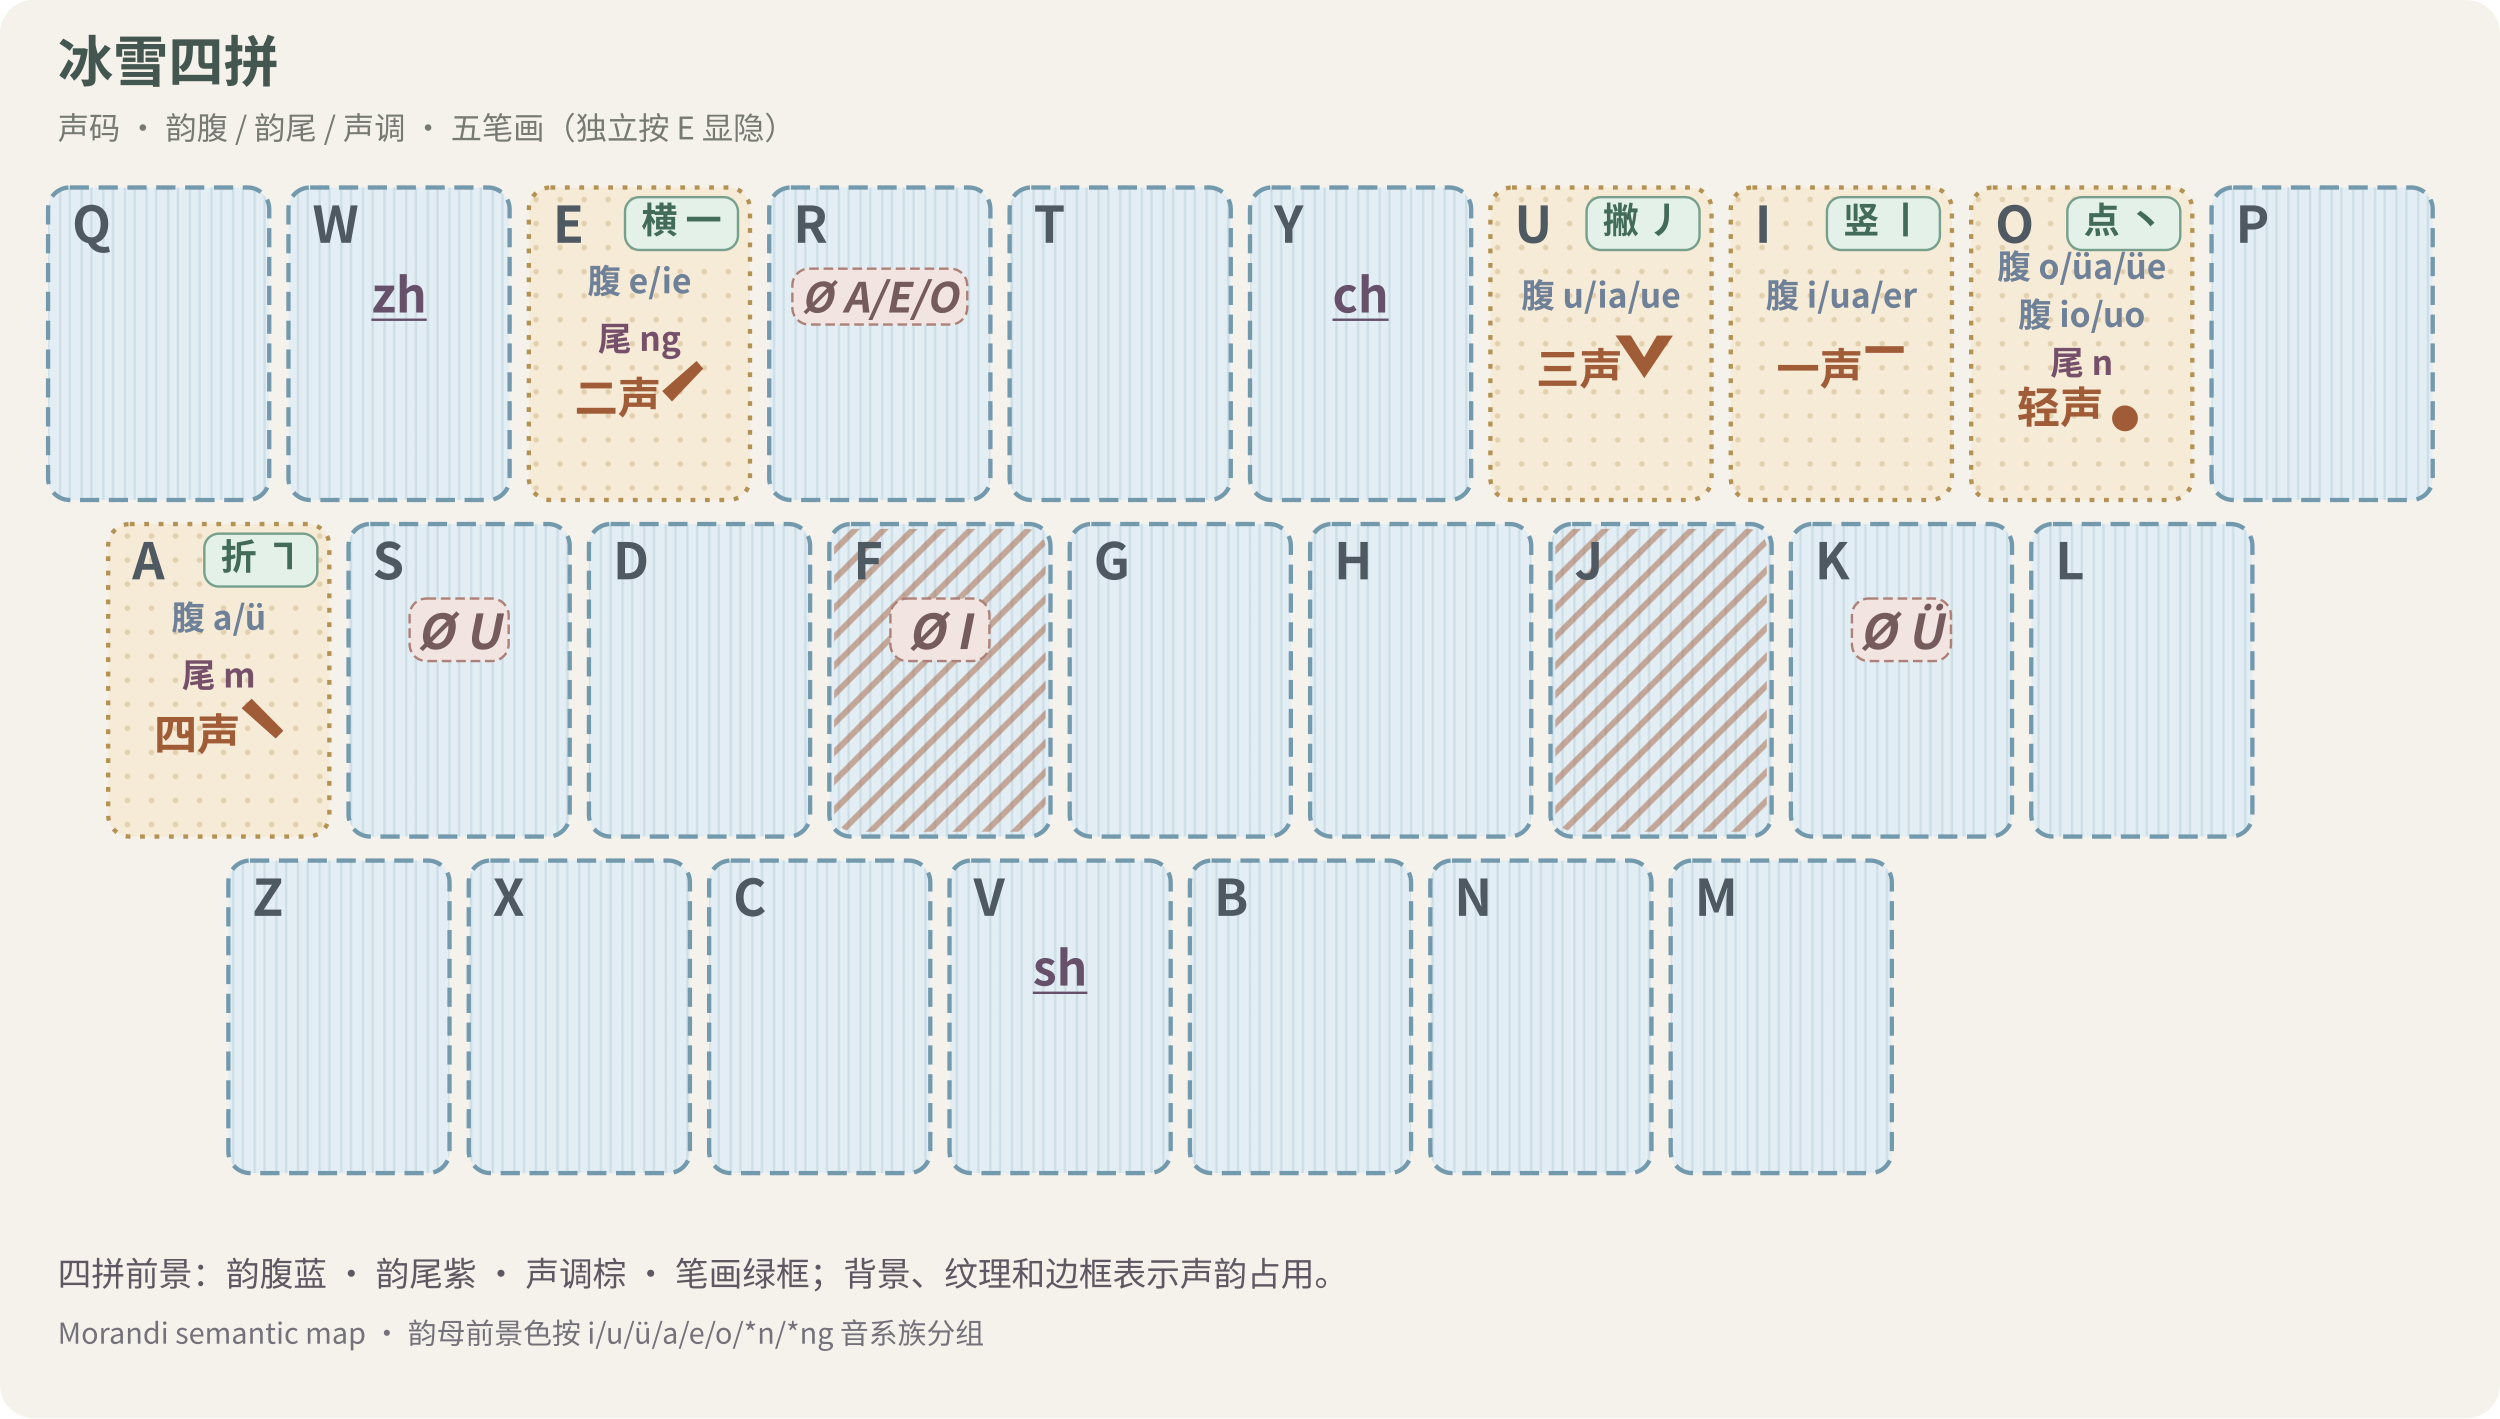
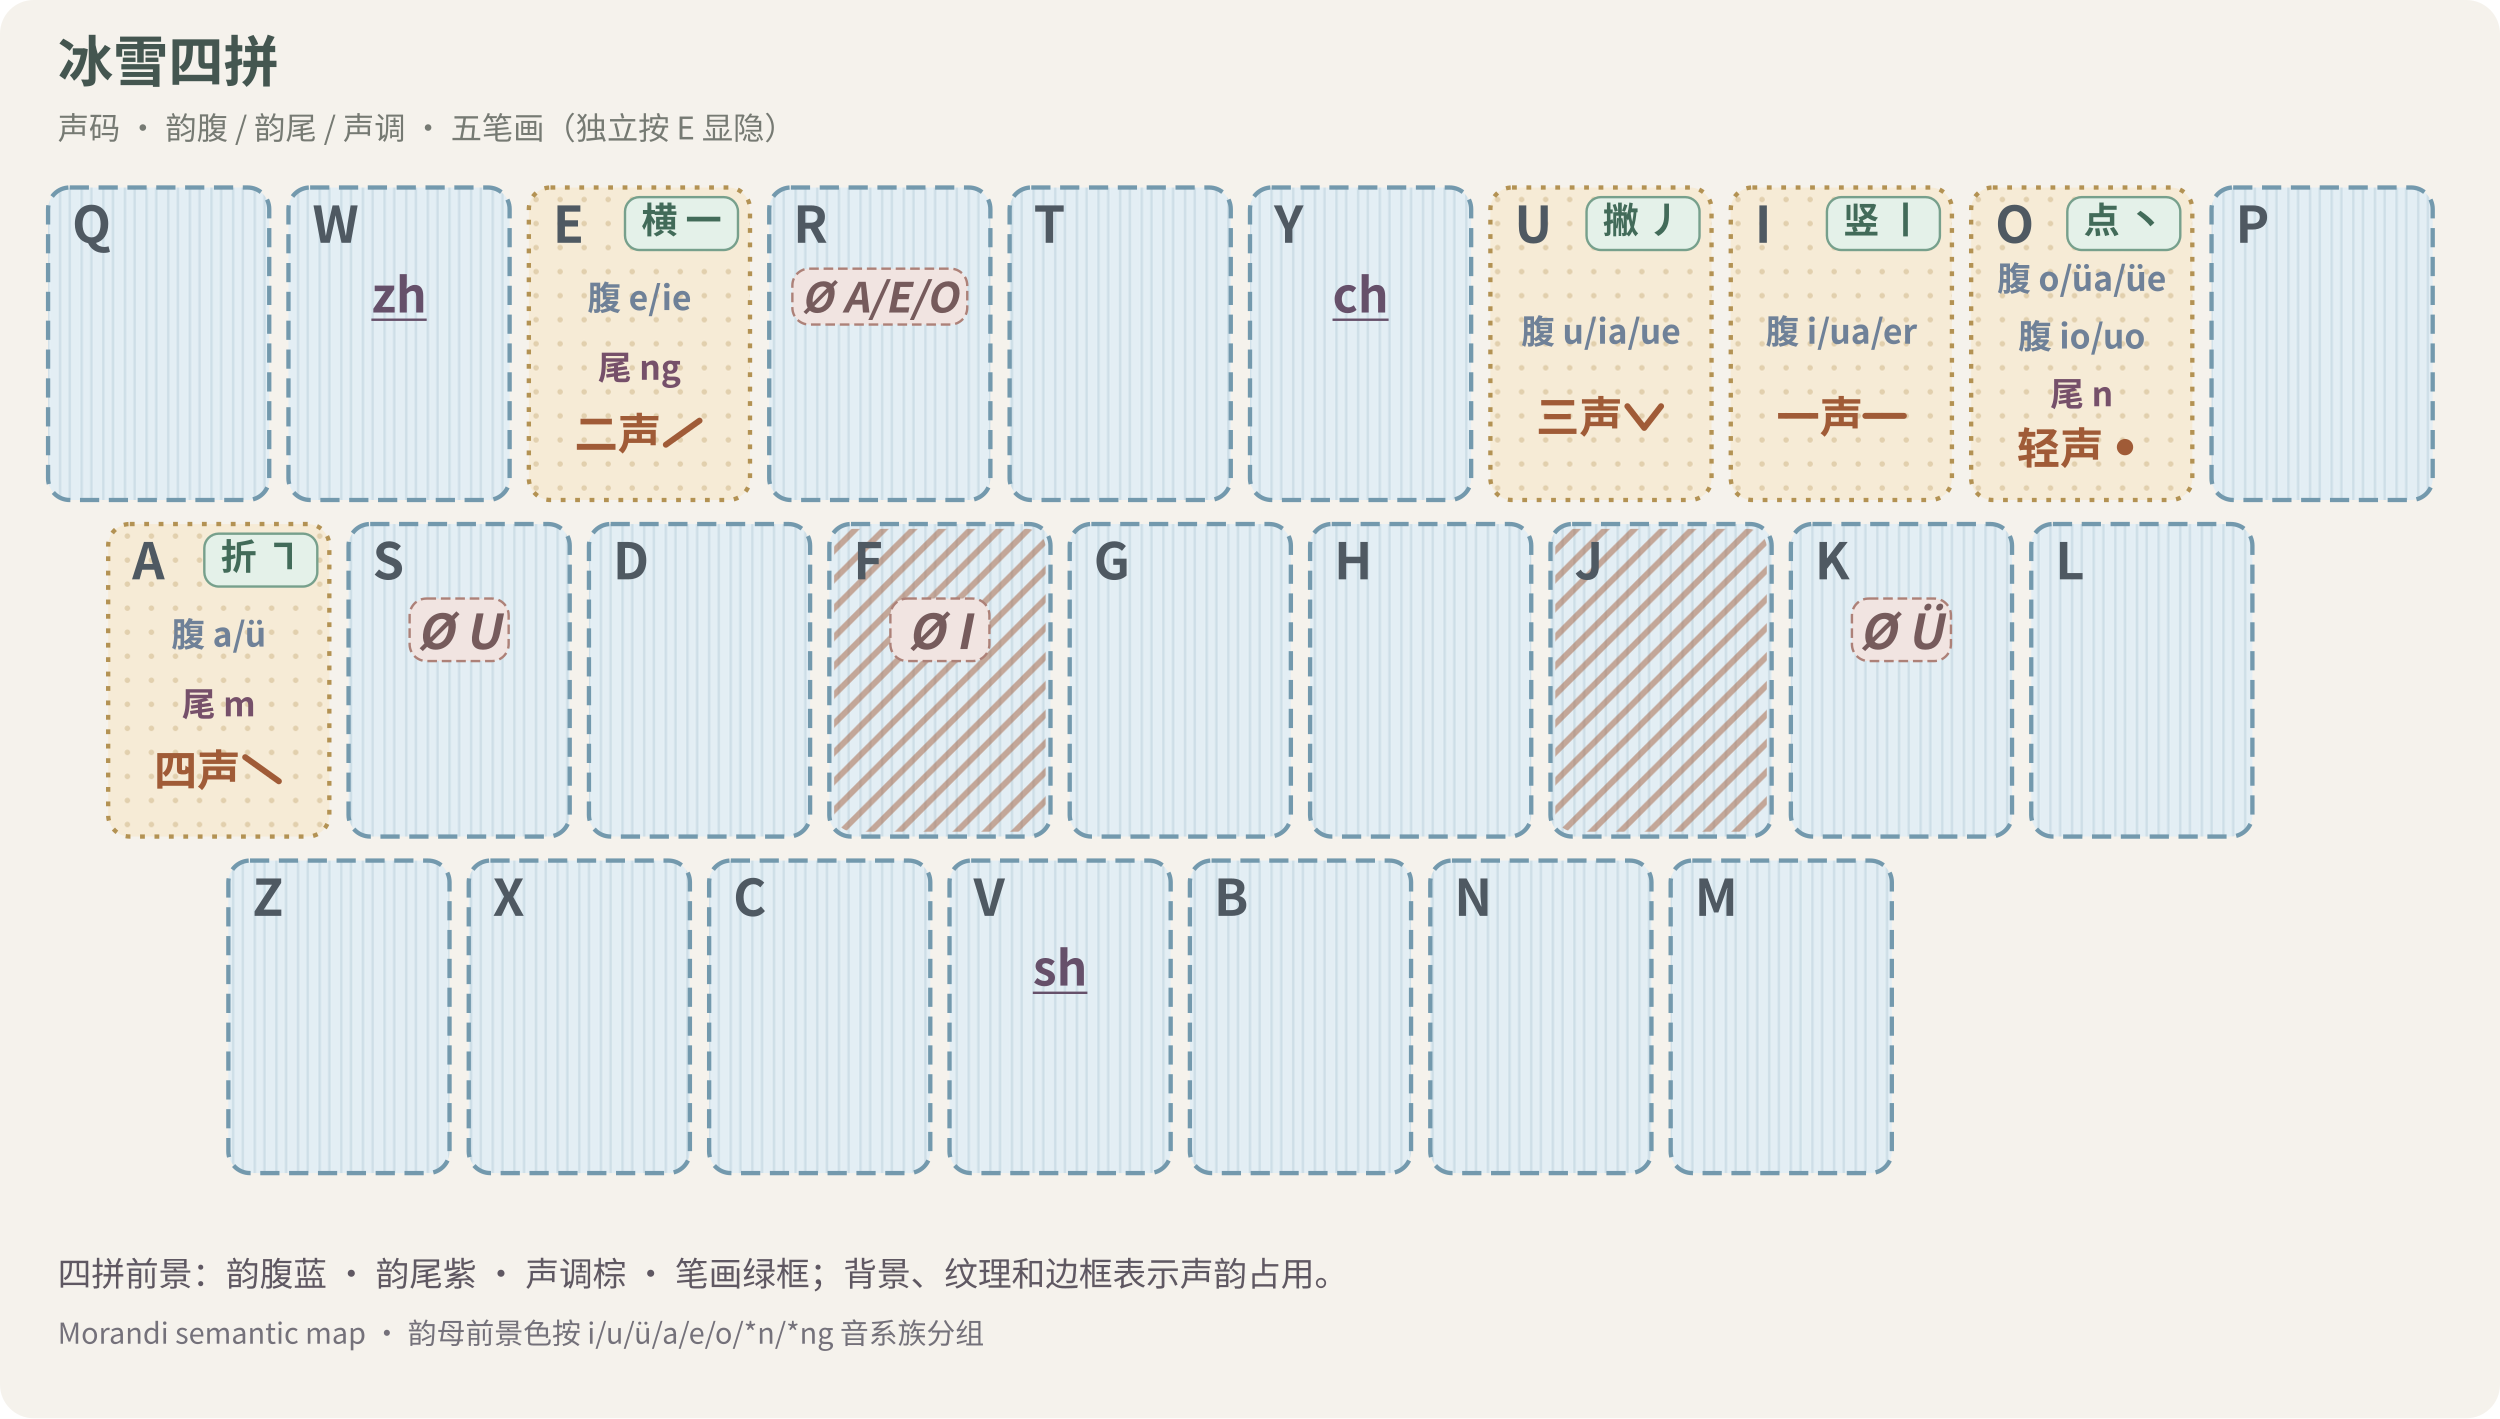
<svg xmlns="http://www.w3.org/2000/svg" class="keysvg nf4-keysvg" viewBox="0 0 1040 590" role="img" aria-labelledby="title desc">
  <defs>
    <pattern id="nf4-both" width="12" height="12" patternUnits="userSpaceOnUse">
      <rect width="12" height="12" fill="#fbfaf7" />
    </pattern>
    <pattern id="nf4-ionly" width="9" height="9" patternUnits="userSpaceOnUse">
      <rect width="9" height="9" fill="#e3eef4" />
      <path d="M2 0V9M7 0V9" stroke="#7399ad" stroke-opacity=".18" />
    </pattern>
    <pattern id="nf4-ronly" width="10" height="10" patternUnits="userSpaceOnUse">
      <rect width="10" height="10" fill="#f6ebd6" />
      <circle cx="3" cy="3" r="1.15" fill="#b39253" fill-opacity=".3" />
    </pattern>
    <pattern id="nf4-none" width="10" height="10" patternUnits="userSpaceOnUse">
      <rect width="10" height="10" fill="#eeece8" />
      <path d="M0 10L10 0" stroke="#aaa6a4" stroke-opacity=".14" />
    </pattern>
    <pattern id="nf4-multi" width="9" height="9" patternUnits="userSpaceOnUse">
      <rect width="9" height="9" fill="#f8efe2" />
      <path d="M-2 2L2-2M0 9L9 0M7 11L11 7" stroke="#9a784e" stroke-width="1.6" stroke-opacity=".27" />
    </pattern>
    <pattern id="nf4-anchor" width="12" height="12" patternUnits="userSpaceOnUse">
      <path d="M-3 3L3-3M0 12L12 0M9 15L15 9" stroke="#a05b37" stroke-width="2.5" stroke-opacity=".48" />
    </pattern>
  </defs>
  <rect width="1040" height="590" rx="14" fill="#f5f2ec" />
  <text x="24" y="34" font-family="Microsoft YaHei UI, Noto Sans CJK SC, sans-serif" font-size="23" fill="#445650" text-anchor="start" font-weight="760">冰雪四拼</text>
  <text x="24" y="58" font-family="Microsoft YaHei UI, Noto Sans CJK SC, sans-serif" font-size="13" fill="#767a73" text-anchor="start" font-weight="500">声码 · 韵腹 / 韵尾 / 声调 · 五笔画（独立按 E 显隐）</text>
  <g data-key="Q" data-role="initial-only">
    <clipPath id="snow_sipin-clip-0-0">
      <rect x="23" y="81" width="86" height="124" rx="7" />
    </clipPath>
    <rect x="20" y="78" width="92" height="130" rx="9" fill="url(#nf4-ionly)" stroke="#7399ad" stroke-width="1.8" stroke-dasharray="8 4" />
    <g clip-path="url(#snow_sipin-clip-0-0)">
      <text x="30" y="101" font-family="Microsoft YaHei UI, Noto Sans CJK SC, sans-serif" font-size="21" fill="#4f5962" text-anchor="start" font-weight="800" data-key-label="true">Q</text>
    </g>
  </g>
  <g data-key="W" data-role="initial-only">
    <clipPath id="snow_sipin-clip-0-1">
      <rect x="123" y="81" width="86" height="124" rx="7" />
    </clipPath>
    <rect x="120" y="78" width="92" height="130" rx="9" fill="url(#nf4-ionly)" stroke="#7399ad" stroke-width="1.8" stroke-dasharray="8 4" />
    <g clip-path="url(#snow_sipin-clip-0-1)">
      <text x="130" y="101" font-family="Microsoft YaHei UI, Noto Sans CJK SC, sans-serif" font-size="21" fill="#4f5962" text-anchor="start" font-weight="800" data-key-label="true">W</text>
      <text x="166" y="130" text-anchor="middle" font-family="Microsoft YaHei UI, Noto Sans CJK SC, sans-serif" font-size="20" font-weight="700" text-decoration="underline" fill="#66506a">zh</text>
    </g>
  </g>
  <g data-key="E" data-role="rhyme-auxiliary">
    <clipPath id="snow_sipin-clip-0-2">
      <rect x="223" y="81" width="86" height="124" rx="7" />
    </clipPath>
    <rect x="220" y="78" width="92" height="130" rx="9" fill="url(#nf4-ronly)" stroke="#b39253" stroke-width="1.8" stroke-dasharray="2 4" />
    <g clip-path="url(#snow_sipin-clip-0-2)">
      <text x="230" y="101" font-family="Microsoft YaHei UI, Noto Sans CJK SC, sans-serif" font-size="21" fill="#4f5962" text-anchor="start" font-weight="800" data-key-label="true">E</text>
      <g data-aux-badge="stroke">
        <rect x="260" y="82" width="47" height="22" rx="6" fill="#e4f1e9" stroke="#77a08c" />
        <text x="283.5" y="97" font-family="Microsoft YaHei UI, Noto Sans CJK SC, sans-serif" font-size="15" fill="#426b59" text-anchor="middle" font-weight="750" data-aux-kind="stroke">横 一</text>
      </g>
-       <text x="266" y="122" font-family="Microsoft YaHei UI, Noto Sans CJK SC, sans-serif" font-size="14" fill="#6f8198" text-anchor="middle" font-weight="700" data-aux-kind="abdomen">腹 e/ie</text>
-       <text x="266" y="146" font-family="Microsoft YaHei UI, Noto Sans CJK SC, sans-serif" font-size="14" fill="#76506a" text-anchor="middle" font-weight="700" data-aux-kind="tail">尾 ng</text>
-       <text x="257" y="172" font-family="LXGW WenKai GB, LXGW WenKai, Kaiti SC, STKaiti, KaiTi, AR PL KaitiM GB, serif" font-size="18" fill="#a05b37" text-anchor="middle" font-weight="800" data-aux-kind="tone">二声</text>
-       <text x="284" y="186" font-family="Noto Sans Mono CJK SC, Noto Sans Mono, Noto Sans CJK SC, Noto Sans SC, sans-serif" font-size="42" fill="#a05b37" text-anchor="middle" font-weight="700" data-aux-mark="tone">ˊ</text>
+       <text x="266" y="129" font-family="Microsoft YaHei UI, Noto Sans CJK SC, sans-serif" font-size="14" fill="#6f8198" text-anchor="middle" font-weight="700" data-aux-kind="abdomen">腹 e/ie</text>
+       <text x="266" y="158" font-family="Microsoft YaHei UI, Noto Sans CJK SC, sans-serif" font-size="14" fill="#76506a" text-anchor="middle" font-weight="700" data-aux-kind="tail">尾 ng</text>
+       <text x="257" y="187" font-family="LXGW WenKai GB, LXGW WenKai, Kaiti SC, STKaiti, KaiTi, AR PL KaitiM GB, serif" font-size="18" fill="#a05b37" text-anchor="middle" font-weight="800" data-aux-kind="tone">二声</text>
+       <g transform="translate(284 180)" data-aux-mark="tone" data-tone-mark="ˊ" data-mark-x="284" data-mark-y="180" data-mark-size="18" fill="none" stroke="#a05b37" stroke-width="2.5" stroke-linecap="round" stroke-linejoin="round">
+         <path d="M-7 5L7-5" />
+       </g>
    </g>
  </g>
  <g data-key="R" data-role="initial-only">
    <clipPath id="snow_sipin-clip-0-3">
      <rect x="323" y="81" width="86" height="124" rx="7" />
    </clipPath>
    <rect x="320" y="78" width="92" height="130" rx="9" fill="url(#nf4-ionly)" stroke="#7399ad" stroke-width="1.8" stroke-dasharray="8 4" />
    <g clip-path="url(#snow_sipin-clip-0-3)">
      <text x="330" y="101" font-family="Microsoft YaHei UI, Noto Sans CJK SC, sans-serif" font-size="21" fill="#4f5962" text-anchor="start" font-weight="800" data-key-label="true">R</text>
      <rect x="329.621" y="111.759" width="72.759" height="23.241" rx="7" fill="#f1e4e1" stroke="#ad8178" stroke-dasharray="4 2" />
      <text x="366" y="130" text-anchor="middle" font-family="Microsoft YaHei UI, Noto Sans CJK SC, sans-serif" font-size="17.241" font-weight="700" font-style="italic" fill="#765b5c">Ø A/E/O</text>
    </g>
  </g>
  <g data-key="T" data-role="initial-only">
    <clipPath id="snow_sipin-clip-0-4">
      <rect x="423" y="81" width="86" height="124" rx="7" />
    </clipPath>
    <rect x="420" y="78" width="92" height="130" rx="9" fill="url(#nf4-ionly)" stroke="#7399ad" stroke-width="1.8" stroke-dasharray="8 4" />
    <g clip-path="url(#snow_sipin-clip-0-4)">
      <text x="430" y="101" font-family="Microsoft YaHei UI, Noto Sans CJK SC, sans-serif" font-size="21" fill="#4f5962" text-anchor="start" font-weight="800" data-key-label="true">T</text>
    </g>
  </g>
  <g data-key="Y" data-role="initial-only">
    <clipPath id="snow_sipin-clip-0-5">
      <rect x="523" y="81" width="86" height="124" rx="7" />
    </clipPath>
    <rect x="520" y="78" width="92" height="130" rx="9" fill="url(#nf4-ionly)" stroke="#7399ad" stroke-width="1.8" stroke-dasharray="8 4" />
    <g clip-path="url(#snow_sipin-clip-0-5)">
      <text x="530" y="101" font-family="Microsoft YaHei UI, Noto Sans CJK SC, sans-serif" font-size="21" fill="#4f5962" text-anchor="start" font-weight="800" data-key-label="true">Y</text>
      <text x="566" y="130" text-anchor="middle" font-family="Microsoft YaHei UI, Noto Sans CJK SC, sans-serif" font-size="20" font-weight="700" text-decoration="underline" fill="#66506a">ch</text>
    </g>
  </g>
  <g data-key="U" data-role="rhyme-auxiliary">
    <clipPath id="snow_sipin-clip-0-6">
      <rect x="623" y="81" width="86" height="124" rx="7" />
    </clipPath>
    <rect x="620" y="78" width="92" height="130" rx="9" fill="url(#nf4-ronly)" stroke="#b39253" stroke-width="1.8" stroke-dasharray="2 4" />
    <g clip-path="url(#snow_sipin-clip-0-6)">
      <text x="630" y="101" font-family="Microsoft YaHei UI, Noto Sans CJK SC, sans-serif" font-size="21" fill="#4f5962" text-anchor="start" font-weight="800" data-key-label="true">U</text>
      <g data-aux-badge="stroke">
        <rect x="660" y="82" width="47" height="22" rx="6" fill="#e4f1e9" stroke="#77a08c" />
        <text x="683.5" y="97" font-family="Microsoft YaHei UI, Noto Sans CJK SC, sans-serif" font-size="15" fill="#426b59" text-anchor="middle" font-weight="750" data-aux-kind="stroke">撇 丿</text>
      </g>
-       <text x="666" y="128" font-family="Microsoft YaHei UI, Noto Sans CJK SC, sans-serif" font-size="14" fill="#6f8198" text-anchor="middle" font-weight="700" data-aux-kind="abdomen">腹 u/ia/ue</text>
-       <text x="657" y="160" font-family="LXGW WenKai GB, LXGW WenKai, Kaiti SC, STKaiti, KaiTi, AR PL KaitiM GB, serif" font-size="18" fill="#a05b37" text-anchor="middle" font-weight="800" data-aux-kind="tone">三声</text>
-       <text x="684" y="174" font-family="Noto Sans Mono CJK SC, Noto Sans Mono, Noto Sans CJK SC, Noto Sans SC, sans-serif" font-size="42" fill="#a05b37" text-anchor="middle" font-weight="700" data-aux-mark="tone">ˇ</text>
+       <text x="666" y="143" font-family="Microsoft YaHei UI, Noto Sans CJK SC, sans-serif" font-size="14" fill="#6f8198" text-anchor="middle" font-weight="700" data-aux-kind="abdomen">腹 u/ia/ue</text>
+       <text x="657" y="180" font-family="LXGW WenKai GB, LXGW WenKai, Kaiti SC, STKaiti, KaiTi, AR PL KaitiM GB, serif" font-size="18" fill="#a05b37" text-anchor="middle" font-weight="800" data-aux-kind="tone">三声</text>
+       <g transform="translate(684 173)" data-aux-mark="tone" data-tone-mark="ˇ" data-mark-x="684" data-mark-y="173" data-mark-size="18" fill="none" stroke="#a05b37" stroke-width="2.5" stroke-linecap="round" stroke-linejoin="round">
+         <path d="M-7-4L0 5L7-4" />
+       </g>
    </g>
  </g>
  <g data-key="I" data-role="rhyme-auxiliary">
    <clipPath id="snow_sipin-clip-0-7">
      <rect x="723" y="81" width="86" height="124" rx="7" />
    </clipPath>
    <rect x="720" y="78" width="92" height="130" rx="9" fill="url(#nf4-ronly)" stroke="#b39253" stroke-width="1.8" stroke-dasharray="2 4" />
    <g clip-path="url(#snow_sipin-clip-0-7)">
      <text x="730" y="101" font-family="Microsoft YaHei UI, Noto Sans CJK SC, sans-serif" font-size="21" fill="#4f5962" text-anchor="start" font-weight="800" data-key-label="true">I</text>
      <g data-aux-badge="stroke">
        <rect x="760" y="82" width="47" height="22" rx="6" fill="#e4f1e9" stroke="#77a08c" />
        <text x="783.5" y="97" font-family="Microsoft YaHei UI, Noto Sans CJK SC, sans-serif" font-size="15" fill="#426b59" text-anchor="middle" font-weight="750" data-aux-kind="stroke">竖 丨</text>
      </g>
-       <text x="766" y="128" font-family="Microsoft YaHei UI, Noto Sans CJK SC, sans-serif" font-size="14" fill="#6f8198" text-anchor="middle" font-weight="700" data-aux-kind="abdomen">腹 i/ua/er</text>
-       <text x="757" y="160" font-family="LXGW WenKai GB, LXGW WenKai, Kaiti SC, STKaiti, KaiTi, AR PL KaitiM GB, serif" font-size="18" fill="#a05b37" text-anchor="middle" font-weight="800" data-aux-kind="tone">一声</text>
-       <text x="784" y="174" font-family="Noto Sans Mono CJK SC, Noto Sans Mono, Noto Sans CJK SC, Noto Sans SC, sans-serif" font-size="42" fill="#a05b37" text-anchor="middle" font-weight="700" data-aux-mark="tone">ˉ</text>
+       <text x="766" y="143" font-family="Microsoft YaHei UI, Noto Sans CJK SC, sans-serif" font-size="14" fill="#6f8198" text-anchor="middle" font-weight="700" data-aux-kind="abdomen">腹 i/ua/er</text>
+       <text x="757" y="180" font-family="LXGW WenKai GB, LXGW WenKai, Kaiti SC, STKaiti, KaiTi, AR PL KaitiM GB, serif" font-size="18" fill="#a05b37" text-anchor="middle" font-weight="800" data-aux-kind="tone">一声</text>
+       <g transform="translate(784 173)" data-aux-mark="tone" data-tone-mark="ˉ" data-mark-x="784" data-mark-y="173" data-mark-size="18" fill="none" stroke="#a05b37" stroke-width="2.5" stroke-linecap="round" stroke-linejoin="round">
+         <path d="M-8 0H8" />
+       </g>
    </g>
  </g>
  <g data-key="O" data-role="rhyme-auxiliary">
    <clipPath id="snow_sipin-clip-0-8">
      <rect x="823" y="81" width="86" height="124" rx="7" />
    </clipPath>
    <rect x="820" y="78" width="92" height="130" rx="9" fill="url(#nf4-ronly)" stroke="#b39253" stroke-width="1.8" stroke-dasharray="2 4" />
    <g clip-path="url(#snow_sipin-clip-0-8)">
      <text x="830" y="101" font-family="Microsoft YaHei UI, Noto Sans CJK SC, sans-serif" font-size="21" fill="#4f5962" text-anchor="start" font-weight="800" data-key-label="true">O</text>
      <g data-aux-badge="stroke">
        <rect x="860" y="82" width="47" height="22" rx="6" fill="#e4f1e9" stroke="#77a08c" />
        <text x="883.5" y="97" font-family="Microsoft YaHei UI, Noto Sans CJK SC, sans-serif" font-size="15" fill="#426b59" text-anchor="middle" font-weight="750" data-aux-kind="stroke">点 丶</text>
      </g>
-       <text x="866" y="116" font-family="Microsoft YaHei UI, Noto Sans CJK SC, sans-serif" font-size="14" fill="#6f8198" text-anchor="middle" font-weight="700" data-aux-kind="abdomen">腹 o/üa/üe</text>
-       <text x="866" y="136" font-family="Microsoft YaHei UI, Noto Sans CJK SC, sans-serif" font-size="14" fill="#6f8198" text-anchor="middle" font-weight="700" data-aux-kind="abdomen">腹 io/uo</text>
-       <text x="866" y="156" font-family="Microsoft YaHei UI, Noto Sans CJK SC, sans-serif" font-size="14" fill="#76506a" text-anchor="middle" font-weight="700" data-aux-kind="tail">尾 n</text>
-       <text x="857" y="176" font-family="LXGW WenKai GB, LXGW WenKai, Kaiti SC, STKaiti, KaiTi, AR PL KaitiM GB, serif" font-size="18" fill="#a05b37" text-anchor="middle" font-weight="800" data-aux-kind="tone">轻声</text>
-       <text x="884" y="190" font-family="Noto Sans Mono CJK SC, Noto Sans Mono, Noto Sans CJK SC, Noto Sans SC, sans-serif" font-size="42" fill="#a05b37" text-anchor="middle" font-weight="700" data-aux-mark="tone">·</text>
+       <text x="866" y="121" font-family="Microsoft YaHei UI, Noto Sans CJK SC, sans-serif" font-size="14" fill="#6f8198" text-anchor="middle" font-weight="700" data-aux-kind="abdomen">腹 o/üa/üe</text>
+       <text x="866" y="145" font-family="Microsoft YaHei UI, Noto Sans CJK SC, sans-serif" font-size="14" fill="#6f8198" text-anchor="middle" font-weight="700" data-aux-kind="abdomen">腹 io/uo</text>
+       <text x="866" y="169" font-family="Microsoft YaHei UI, Noto Sans CJK SC, sans-serif" font-size="14" fill="#76506a" text-anchor="middle" font-weight="700" data-aux-kind="tail">尾 n</text>
+       <text x="857" y="193" font-family="LXGW WenKai GB, LXGW WenKai, Kaiti SC, STKaiti, KaiTi, AR PL KaitiM GB, serif" font-size="18" fill="#a05b37" text-anchor="middle" font-weight="800" data-aux-kind="tone">轻声</text>
+       <g transform="translate(884 186)" data-aux-mark="tone" data-tone-mark="·" data-mark-x="884" data-mark-y="186" data-mark-size="18" fill="none" stroke="#a05b37" stroke-width="2.5" stroke-linecap="round" stroke-linejoin="round">
+         <circle cx="0" cy="0" r="3.4" fill="#a05b37" stroke="none" />
+       </g>
    </g>
  </g>
  <g data-key="P" data-role="initial-only">
    <clipPath id="snow_sipin-clip-0-9">
      <rect x="923" y="81" width="86" height="124" rx="7" />
    </clipPath>
    <rect x="920" y="78" width="92" height="130" rx="9" fill="url(#nf4-ionly)" stroke="#7399ad" stroke-width="1.8" stroke-dasharray="8 4" />
    <g clip-path="url(#snow_sipin-clip-0-9)">
      <text x="930" y="101" font-family="Microsoft YaHei UI, Noto Sans CJK SC, sans-serif" font-size="21" fill="#4f5962" text-anchor="start" font-weight="800" data-key-label="true">P</text>
    </g>
  </g>
  <g data-key="A" data-role="rhyme-auxiliary">
    <clipPath id="snow_sipin-clip-1-0">
      <rect x="48" y="221" width="86" height="124" rx="7" />
    </clipPath>
    <rect x="45" y="218" width="92" height="130" rx="9" fill="url(#nf4-ronly)" stroke="#b39253" stroke-width="1.8" stroke-dasharray="2 4" />
    <g clip-path="url(#snow_sipin-clip-1-0)">
      <text x="55" y="241" font-family="Microsoft YaHei UI, Noto Sans CJK SC, sans-serif" font-size="21" fill="#4f5962" text-anchor="start" font-weight="800" data-key-label="true">A</text>
      <g data-aux-badge="stroke">
        <rect x="85" y="222" width="47" height="22" rx="6" fill="#e4f1e9" stroke="#77a08c" />
        <text x="108.5" y="237" font-family="Microsoft YaHei UI, Noto Sans CJK SC, sans-serif" font-size="15" fill="#426b59" text-anchor="middle" font-weight="750" data-aux-kind="stroke">折 ㇕</text>
      </g>
-       <text x="91" y="262" font-family="Microsoft YaHei UI, Noto Sans CJK SC, sans-serif" font-size="14" fill="#6f8198" text-anchor="middle" font-weight="700" data-aux-kind="abdomen">腹 a/ü</text>
-       <text x="91" y="286" font-family="Microsoft YaHei UI, Noto Sans CJK SC, sans-serif" font-size="14" fill="#76506a" text-anchor="middle" font-weight="700" data-aux-kind="tail">尾 m</text>
-       <text x="82" y="312" font-family="LXGW WenKai GB, LXGW WenKai, Kaiti SC, STKaiti, KaiTi, AR PL KaitiM GB, serif" font-size="18" fill="#a05b37" text-anchor="middle" font-weight="800" data-aux-kind="tone">四声</text>
-       <text x="109" y="326" font-family="Noto Sans Mono CJK SC, Noto Sans Mono, Noto Sans CJK SC, Noto Sans SC, sans-serif" font-size="42" fill="#a05b37" text-anchor="middle" font-weight="700" data-aux-mark="tone">ˋ</text>
+       <text x="91" y="269" font-family="Microsoft YaHei UI, Noto Sans CJK SC, sans-serif" font-size="14" fill="#6f8198" text-anchor="middle" font-weight="700" data-aux-kind="abdomen">腹 a/ü</text>
+       <text x="91" y="298" font-family="Microsoft YaHei UI, Noto Sans CJK SC, sans-serif" font-size="14" fill="#76506a" text-anchor="middle" font-weight="700" data-aux-kind="tail">尾 m</text>
+       <text x="82" y="327" font-family="LXGW WenKai GB, LXGW WenKai, Kaiti SC, STKaiti, KaiTi, AR PL KaitiM GB, serif" font-size="18" fill="#a05b37" text-anchor="middle" font-weight="800" data-aux-kind="tone">四声</text>
+       <g transform="translate(109 320)" data-aux-mark="tone" data-tone-mark="ˋ" data-mark-x="109" data-mark-y="320" data-mark-size="18" fill="none" stroke="#a05b37" stroke-width="2.5" stroke-linecap="round" stroke-linejoin="round">
+         <path d="M-7-5L7 5" />
+       </g>
    </g>
  </g>
  <g data-key="S" data-role="initial-only">
    <clipPath id="snow_sipin-clip-1-1">
      <rect x="148" y="221" width="86" height="124" rx="7" />
    </clipPath>
    <rect x="145" y="218" width="92" height="130" rx="9" fill="url(#nf4-ionly)" stroke="#7399ad" stroke-width="1.8" stroke-dasharray="8 4" />
    <g clip-path="url(#snow_sipin-clip-1-1)">
      <text x="155" y="241" font-family="Microsoft YaHei UI, Noto Sans CJK SC, sans-serif" font-size="21" fill="#4f5962" text-anchor="start" font-weight="800" data-key-label="true">S</text>
      <rect x="170.4" y="249" width="41.2" height="26" rx="7" fill="#f1e4e1" stroke="#ad8178" stroke-dasharray="4 2" />
      <text x="191" y="270" text-anchor="middle" font-family="Microsoft YaHei UI, Noto Sans CJK SC, sans-serif" font-size="20" font-weight="700" font-style="italic" fill="#765b5c">Ø U</text>
    </g>
  </g>
  <g data-key="D" data-role="initial-only">
    <clipPath id="snow_sipin-clip-1-2">
      <rect x="248" y="221" width="86" height="124" rx="7" />
    </clipPath>
    <rect x="245" y="218" width="92" height="130" rx="9" fill="url(#nf4-ionly)" stroke="#7399ad" stroke-width="1.8" stroke-dasharray="8 4" />
    <g clip-path="url(#snow_sipin-clip-1-2)">
      <text x="255" y="241" font-family="Microsoft YaHei UI, Noto Sans CJK SC, sans-serif" font-size="21" fill="#4f5962" text-anchor="start" font-weight="800" data-key-label="true">D</text>
    </g>
  </g>
  <g data-key="F" data-role="initial-only">
    <clipPath id="snow_sipin-clip-1-3">
      <rect x="348" y="221" width="86" height="124" rx="7" />
    </clipPath>
    <rect x="345" y="218" width="92" height="130" rx="9" fill="url(#nf4-ionly)" stroke="#7399ad" stroke-width="1.8" stroke-dasharray="8 4" />
    <rect x="347" y="220" width="88" height="126" rx="8" fill="url(#nf4-anchor)" pointer-events="none" />
    <g clip-path="url(#snow_sipin-clip-1-3)">
      <text x="355" y="241" font-family="Microsoft YaHei UI, Noto Sans CJK SC, sans-serif" font-size="21" fill="#4f5962" text-anchor="start" font-weight="800" data-key-label="true">F</text>
      <rect x="370.4" y="249" width="41.2" height="26" rx="7" fill="#f1e4e1" stroke="#ad8178" stroke-dasharray="4 2" />
      <text x="391" y="270" text-anchor="middle" font-family="Microsoft YaHei UI, Noto Sans CJK SC, sans-serif" font-size="20" font-weight="700" font-style="italic" fill="#765b5c">Ø I</text>
    </g>
  </g>
  <g data-key="G" data-role="initial-only">
    <clipPath id="snow_sipin-clip-1-4">
      <rect x="448" y="221" width="86" height="124" rx="7" />
    </clipPath>
    <rect x="445" y="218" width="92" height="130" rx="9" fill="url(#nf4-ionly)" stroke="#7399ad" stroke-width="1.8" stroke-dasharray="8 4" />
    <g clip-path="url(#snow_sipin-clip-1-4)">
      <text x="455" y="241" font-family="Microsoft YaHei UI, Noto Sans CJK SC, sans-serif" font-size="21" fill="#4f5962" text-anchor="start" font-weight="800" data-key-label="true">G</text>
    </g>
  </g>
  <g data-key="H" data-role="initial-only">
    <clipPath id="snow_sipin-clip-1-5">
      <rect x="548" y="221" width="86" height="124" rx="7" />
    </clipPath>
    <rect x="545" y="218" width="92" height="130" rx="9" fill="url(#nf4-ionly)" stroke="#7399ad" stroke-width="1.8" stroke-dasharray="8 4" />
    <g clip-path="url(#snow_sipin-clip-1-5)">
      <text x="555" y="241" font-family="Microsoft YaHei UI, Noto Sans CJK SC, sans-serif" font-size="21" fill="#4f5962" text-anchor="start" font-weight="800" data-key-label="true">H</text>
    </g>
  </g>
  <g data-key="J" data-role="initial-only">
    <clipPath id="snow_sipin-clip-1-6">
      <rect x="648" y="221" width="86" height="124" rx="7" />
    </clipPath>
    <rect x="645" y="218" width="92" height="130" rx="9" fill="url(#nf4-ionly)" stroke="#7399ad" stroke-width="1.8" stroke-dasharray="8 4" />
    <rect x="647" y="220" width="88" height="126" rx="8" fill="url(#nf4-anchor)" pointer-events="none" />
    <g clip-path="url(#snow_sipin-clip-1-6)">
      <text x="655" y="241" font-family="Microsoft YaHei UI, Noto Sans CJK SC, sans-serif" font-size="21" fill="#4f5962" text-anchor="start" font-weight="800" data-key-label="true">J</text>
    </g>
  </g>
  <g data-key="K" data-role="initial-only">
    <clipPath id="snow_sipin-clip-1-7">
      <rect x="748" y="221" width="86" height="124" rx="7" />
    </clipPath>
    <rect x="745" y="218" width="92" height="130" rx="9" fill="url(#nf4-ionly)" stroke="#7399ad" stroke-width="1.8" stroke-dasharray="8 4" />
    <g clip-path="url(#snow_sipin-clip-1-7)">
      <text x="755" y="241" font-family="Microsoft YaHei UI, Noto Sans CJK SC, sans-serif" font-size="21" fill="#4f5962" text-anchor="start" font-weight="800" data-key-label="true">K</text>
      <rect x="770.4" y="249" width="41.2" height="26" rx="7" fill="#f1e4e1" stroke="#ad8178" stroke-dasharray="4 2" />
      <text x="791" y="270" text-anchor="middle" font-family="Microsoft YaHei UI, Noto Sans CJK SC, sans-serif" font-size="20" font-weight="700" font-style="italic" fill="#765b5c">Ø Ü</text>
    </g>
  </g>
  <g data-key="L" data-role="initial-only">
    <clipPath id="snow_sipin-clip-1-8">
      <rect x="848" y="221" width="86" height="124" rx="7" />
    </clipPath>
    <rect x="845" y="218" width="92" height="130" rx="9" fill="url(#nf4-ionly)" stroke="#7399ad" stroke-width="1.8" stroke-dasharray="8 4" />
    <g clip-path="url(#snow_sipin-clip-1-8)">
      <text x="855" y="241" font-family="Microsoft YaHei UI, Noto Sans CJK SC, sans-serif" font-size="21" fill="#4f5962" text-anchor="start" font-weight="800" data-key-label="true">L</text>
    </g>
  </g>
  <g data-key="Z" data-role="initial-only">
    <clipPath id="snow_sipin-clip-2-0">
      <rect x="98" y="361" width="86" height="124" rx="7" />
    </clipPath>
    <rect x="95" y="358" width="92" height="130" rx="9" fill="url(#nf4-ionly)" stroke="#7399ad" stroke-width="1.8" stroke-dasharray="8 4" />
    <g clip-path="url(#snow_sipin-clip-2-0)">
      <text x="105" y="381" font-family="Microsoft YaHei UI, Noto Sans CJK SC, sans-serif" font-size="21" fill="#4f5962" text-anchor="start" font-weight="800" data-key-label="true">Z</text>
    </g>
  </g>
  <g data-key="X" data-role="initial-only">
    <clipPath id="snow_sipin-clip-2-1">
      <rect x="198" y="361" width="86" height="124" rx="7" />
    </clipPath>
    <rect x="195" y="358" width="92" height="130" rx="9" fill="url(#nf4-ionly)" stroke="#7399ad" stroke-width="1.8" stroke-dasharray="8 4" />
    <g clip-path="url(#snow_sipin-clip-2-1)">
      <text x="205" y="381" font-family="Microsoft YaHei UI, Noto Sans CJK SC, sans-serif" font-size="21" fill="#4f5962" text-anchor="start" font-weight="800" data-key-label="true">X</text>
    </g>
  </g>
  <g data-key="C" data-role="initial-only">
    <clipPath id="snow_sipin-clip-2-2">
      <rect x="298" y="361" width="86" height="124" rx="7" />
    </clipPath>
    <rect x="295" y="358" width="92" height="130" rx="9" fill="url(#nf4-ionly)" stroke="#7399ad" stroke-width="1.8" stroke-dasharray="8 4" />
    <g clip-path="url(#snow_sipin-clip-2-2)">
      <text x="305" y="381" font-family="Microsoft YaHei UI, Noto Sans CJK SC, sans-serif" font-size="21" fill="#4f5962" text-anchor="start" font-weight="800" data-key-label="true">C</text>
    </g>
  </g>
  <g data-key="V" data-role="initial-only">
    <clipPath id="snow_sipin-clip-2-3">
      <rect x="398" y="361" width="86" height="124" rx="7" />
    </clipPath>
    <rect x="395" y="358" width="92" height="130" rx="9" fill="url(#nf4-ionly)" stroke="#7399ad" stroke-width="1.8" stroke-dasharray="8 4" />
    <g clip-path="url(#snow_sipin-clip-2-3)">
      <text x="405" y="381" font-family="Microsoft YaHei UI, Noto Sans CJK SC, sans-serif" font-size="21" fill="#4f5962" text-anchor="start" font-weight="800" data-key-label="true">V</text>
      <text x="441" y="410" text-anchor="middle" font-family="Microsoft YaHei UI, Noto Sans CJK SC, sans-serif" font-size="20" font-weight="700" text-decoration="underline" fill="#66506a">sh</text>
    </g>
  </g>
  <g data-key="B" data-role="initial-only">
    <clipPath id="snow_sipin-clip-2-4">
      <rect x="498" y="361" width="86" height="124" rx="7" />
    </clipPath>
    <rect x="495" y="358" width="92" height="130" rx="9" fill="url(#nf4-ionly)" stroke="#7399ad" stroke-width="1.8" stroke-dasharray="8 4" />
    <g clip-path="url(#snow_sipin-clip-2-4)">
      <text x="505" y="381" font-family="Microsoft YaHei UI, Noto Sans CJK SC, sans-serif" font-size="21" fill="#4f5962" text-anchor="start" font-weight="800" data-key-label="true">B</text>
    </g>
  </g>
  <g data-key="N" data-role="initial-only">
    <clipPath id="snow_sipin-clip-2-5">
      <rect x="598" y="361" width="86" height="124" rx="7" />
    </clipPath>
    <rect x="595" y="358" width="92" height="130" rx="9" fill="url(#nf4-ionly)" stroke="#7399ad" stroke-width="1.8" stroke-dasharray="8 4" />
    <g clip-path="url(#snow_sipin-clip-2-5)">
      <text x="605" y="381" font-family="Microsoft YaHei UI, Noto Sans CJK SC, sans-serif" font-size="21" fill="#4f5962" text-anchor="start" font-weight="800" data-key-label="true">N</text>
    </g>
  </g>
  <g data-key="M" data-role="initial-only">
    <clipPath id="snow_sipin-clip-2-6">
      <rect x="698" y="361" width="86" height="124" rx="7" />
    </clipPath>
    <rect x="695" y="358" width="92" height="130" rx="9" fill="url(#nf4-ionly)" stroke="#7399ad" stroke-width="1.8" stroke-dasharray="8 4" />
    <g clip-path="url(#snow_sipin-clip-2-6)">
      <text x="705" y="381" font-family="Microsoft YaHei UI, Noto Sans CJK SC, sans-serif" font-size="21" fill="#4f5962" text-anchor="start" font-weight="800" data-key-label="true">M</text>
    </g>
  </g>
  <text x="24" y="535" font-family="Microsoft YaHei UI, Noto Sans CJK SC, sans-serif" font-size="14" fill="#5f5862" text-anchor="start" font-weight="500">四拼前景：韵腹蓝 · 韵尾紫 · 声调棕 · 笔画绿框；背景、纹理和边框表示声韵占用。</text>
  <text x="24" y="559" font-family="Microsoft YaHei UI, Noto Sans CJK SC, sans-serif" font-size="12" fill="#74717a" text-anchor="start" font-weight="500">Morandi semantic map · 韵母前景色按 i/u/ü/a/e/o/*n/*ng 音系族分组</text>
</svg>
